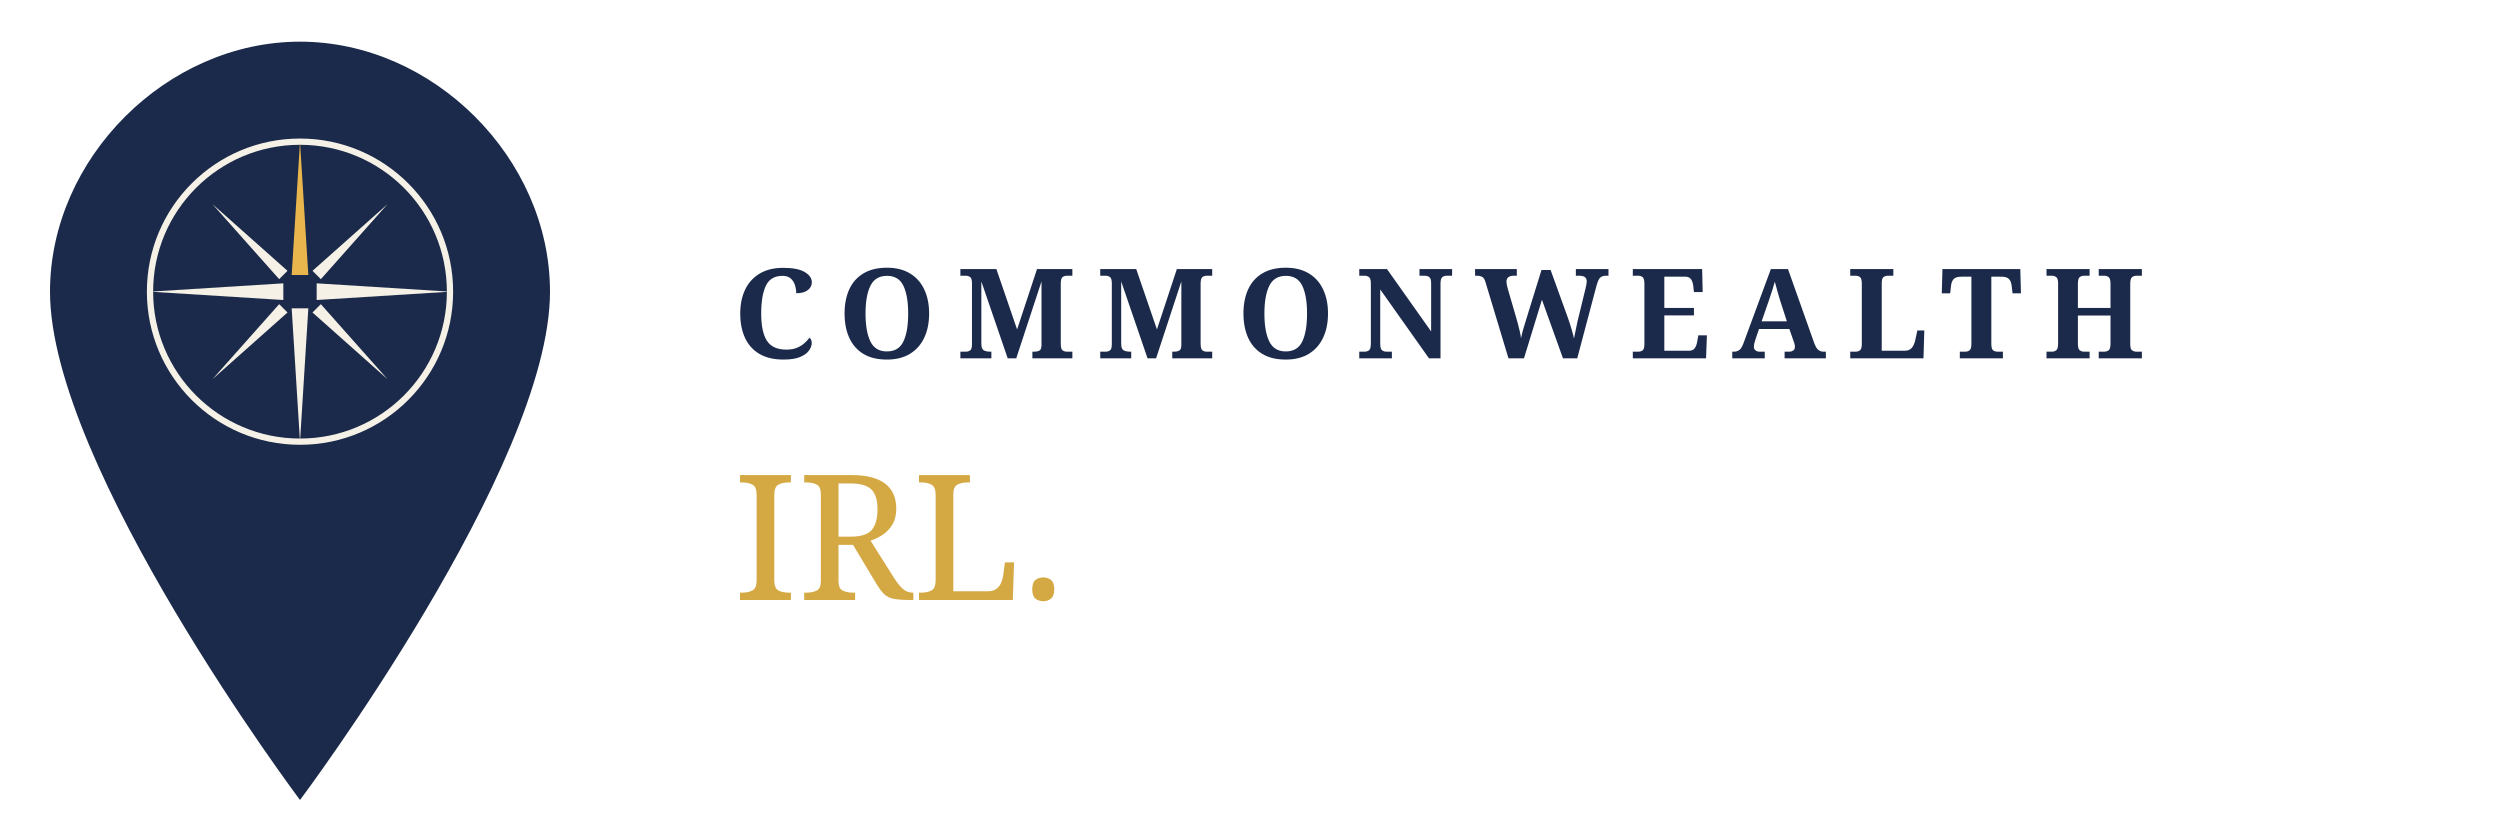
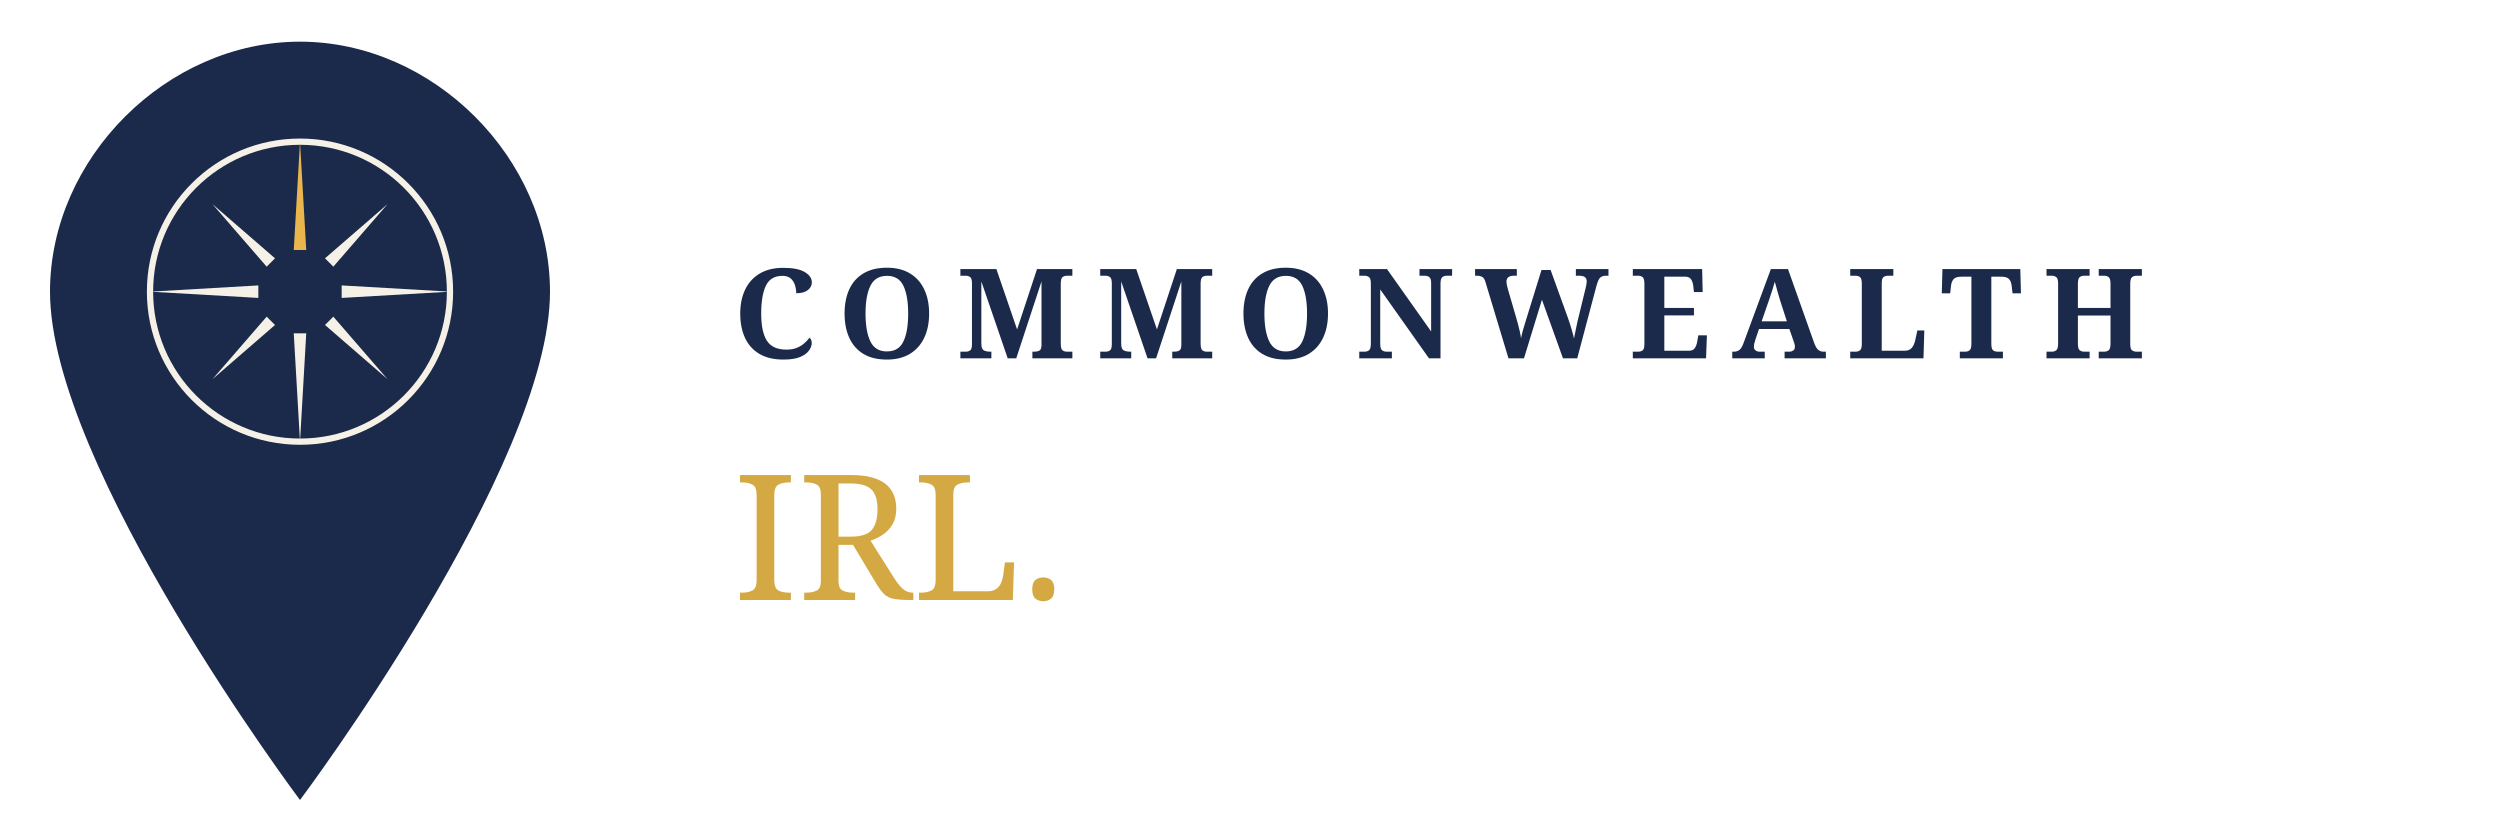
<svg xmlns="http://www.w3.org/2000/svg" viewBox="0 0 600 200">
  <path d="M72 10 C40 10 12 38 12 70 C12 112 72 192 72 192 S132 112 132 70 C132 38 104 10 72 10 Z" fill="#1B2A4A" />
  <circle cx="72" cy="70" r="36" fill="none" stroke="#F6F1E7" stroke-width="1.5" />
-   <path d="M93 49 L77 67 L75 65 Z" fill="#F6F1E7" />
-   <path d="M93 91 L77 73 L75 75 Z" fill="#F6F1E7" />
-   <path d="M51 91 L67 73 L69 75 Z" fill="#F6F1E7" />
-   <path d="M51 49 L67 67 L69 65 Z" fill="#F6F1E7" />
-   <path d="M72 106 L74 74 L70 74 Z" fill="#F6F1E7" />
-   <path d="M108 70 L76 68 L76 72 Z" fill="#F6F1E7" />
-   <path d="M36 70 L68 72 L68 68 Z" fill="#F6F1E7" />
-   <path d="M72 34 L74 66 L70 66 Z" fill="#E8B64C" />
+   <path d="M93 49 L80 64 L78 62 Z" fill="#F6F1E7" />
+   <path d="M93 91 L80 76 L78 78 Z" fill="#F6F1E7" />
+   <path d="M51 91 L64 76 L66 78 Z" fill="#F6F1E7" />
+   <path d="M51 49 L64 64 L66 62 Z" fill="#F6F1E7" />
+   <path d="M72 106 L73.5 80 L70.5 80 Z" fill="#F6F1E7" />
+   <path d="M108 70 L82 68.5 L82 71.5 Z" fill="#F6F1E7" />
+   <path d="M36 70 L62 71.5 L62 68.5 Z" fill="#F6F1E7" />
+   <path d="M72 34 L73.5 60 L70.5 60 Z" fill="#E8B64C" />
  <text x="176" y="86" font-family="Georgia, serif" font-size="30" font-weight="700" fill="#1B2A4A" letter-spacing="5">COMMONWEALTH</text>
  <text x="176" y="144" font-family="Georgia, serif" font-size="42" font-weight="400" fill="#D4A843">IRL.</text>
</svg>
